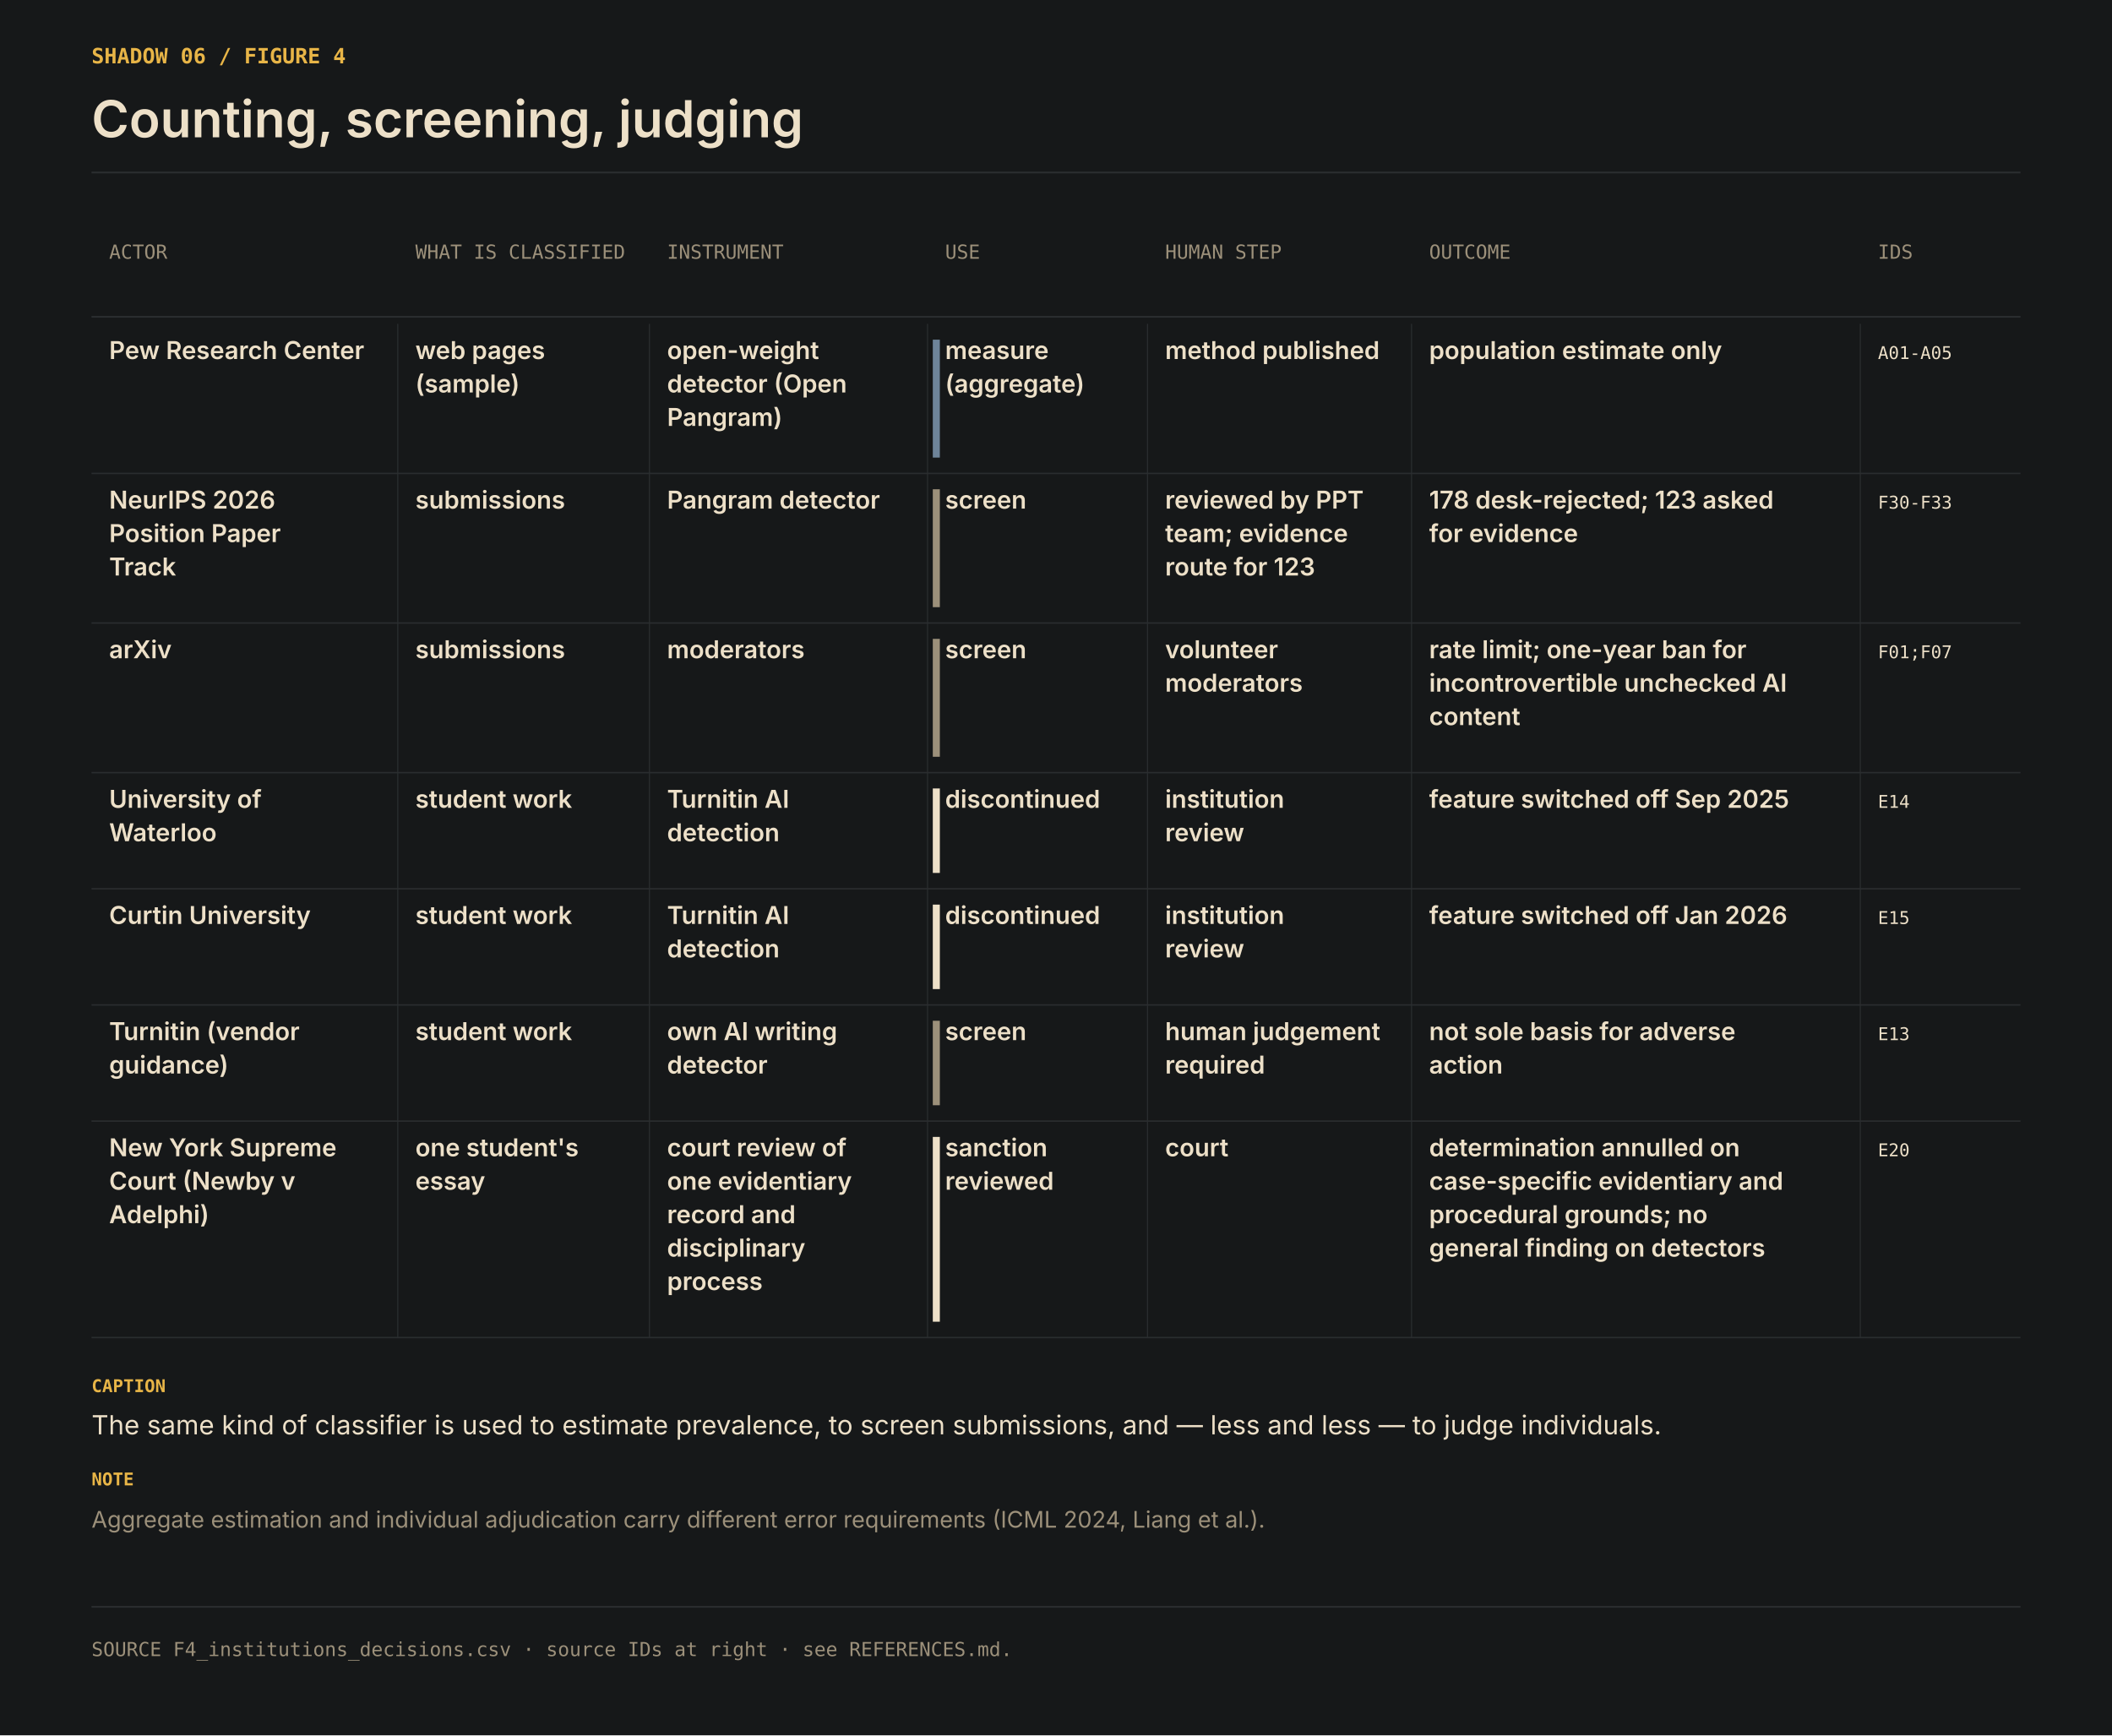
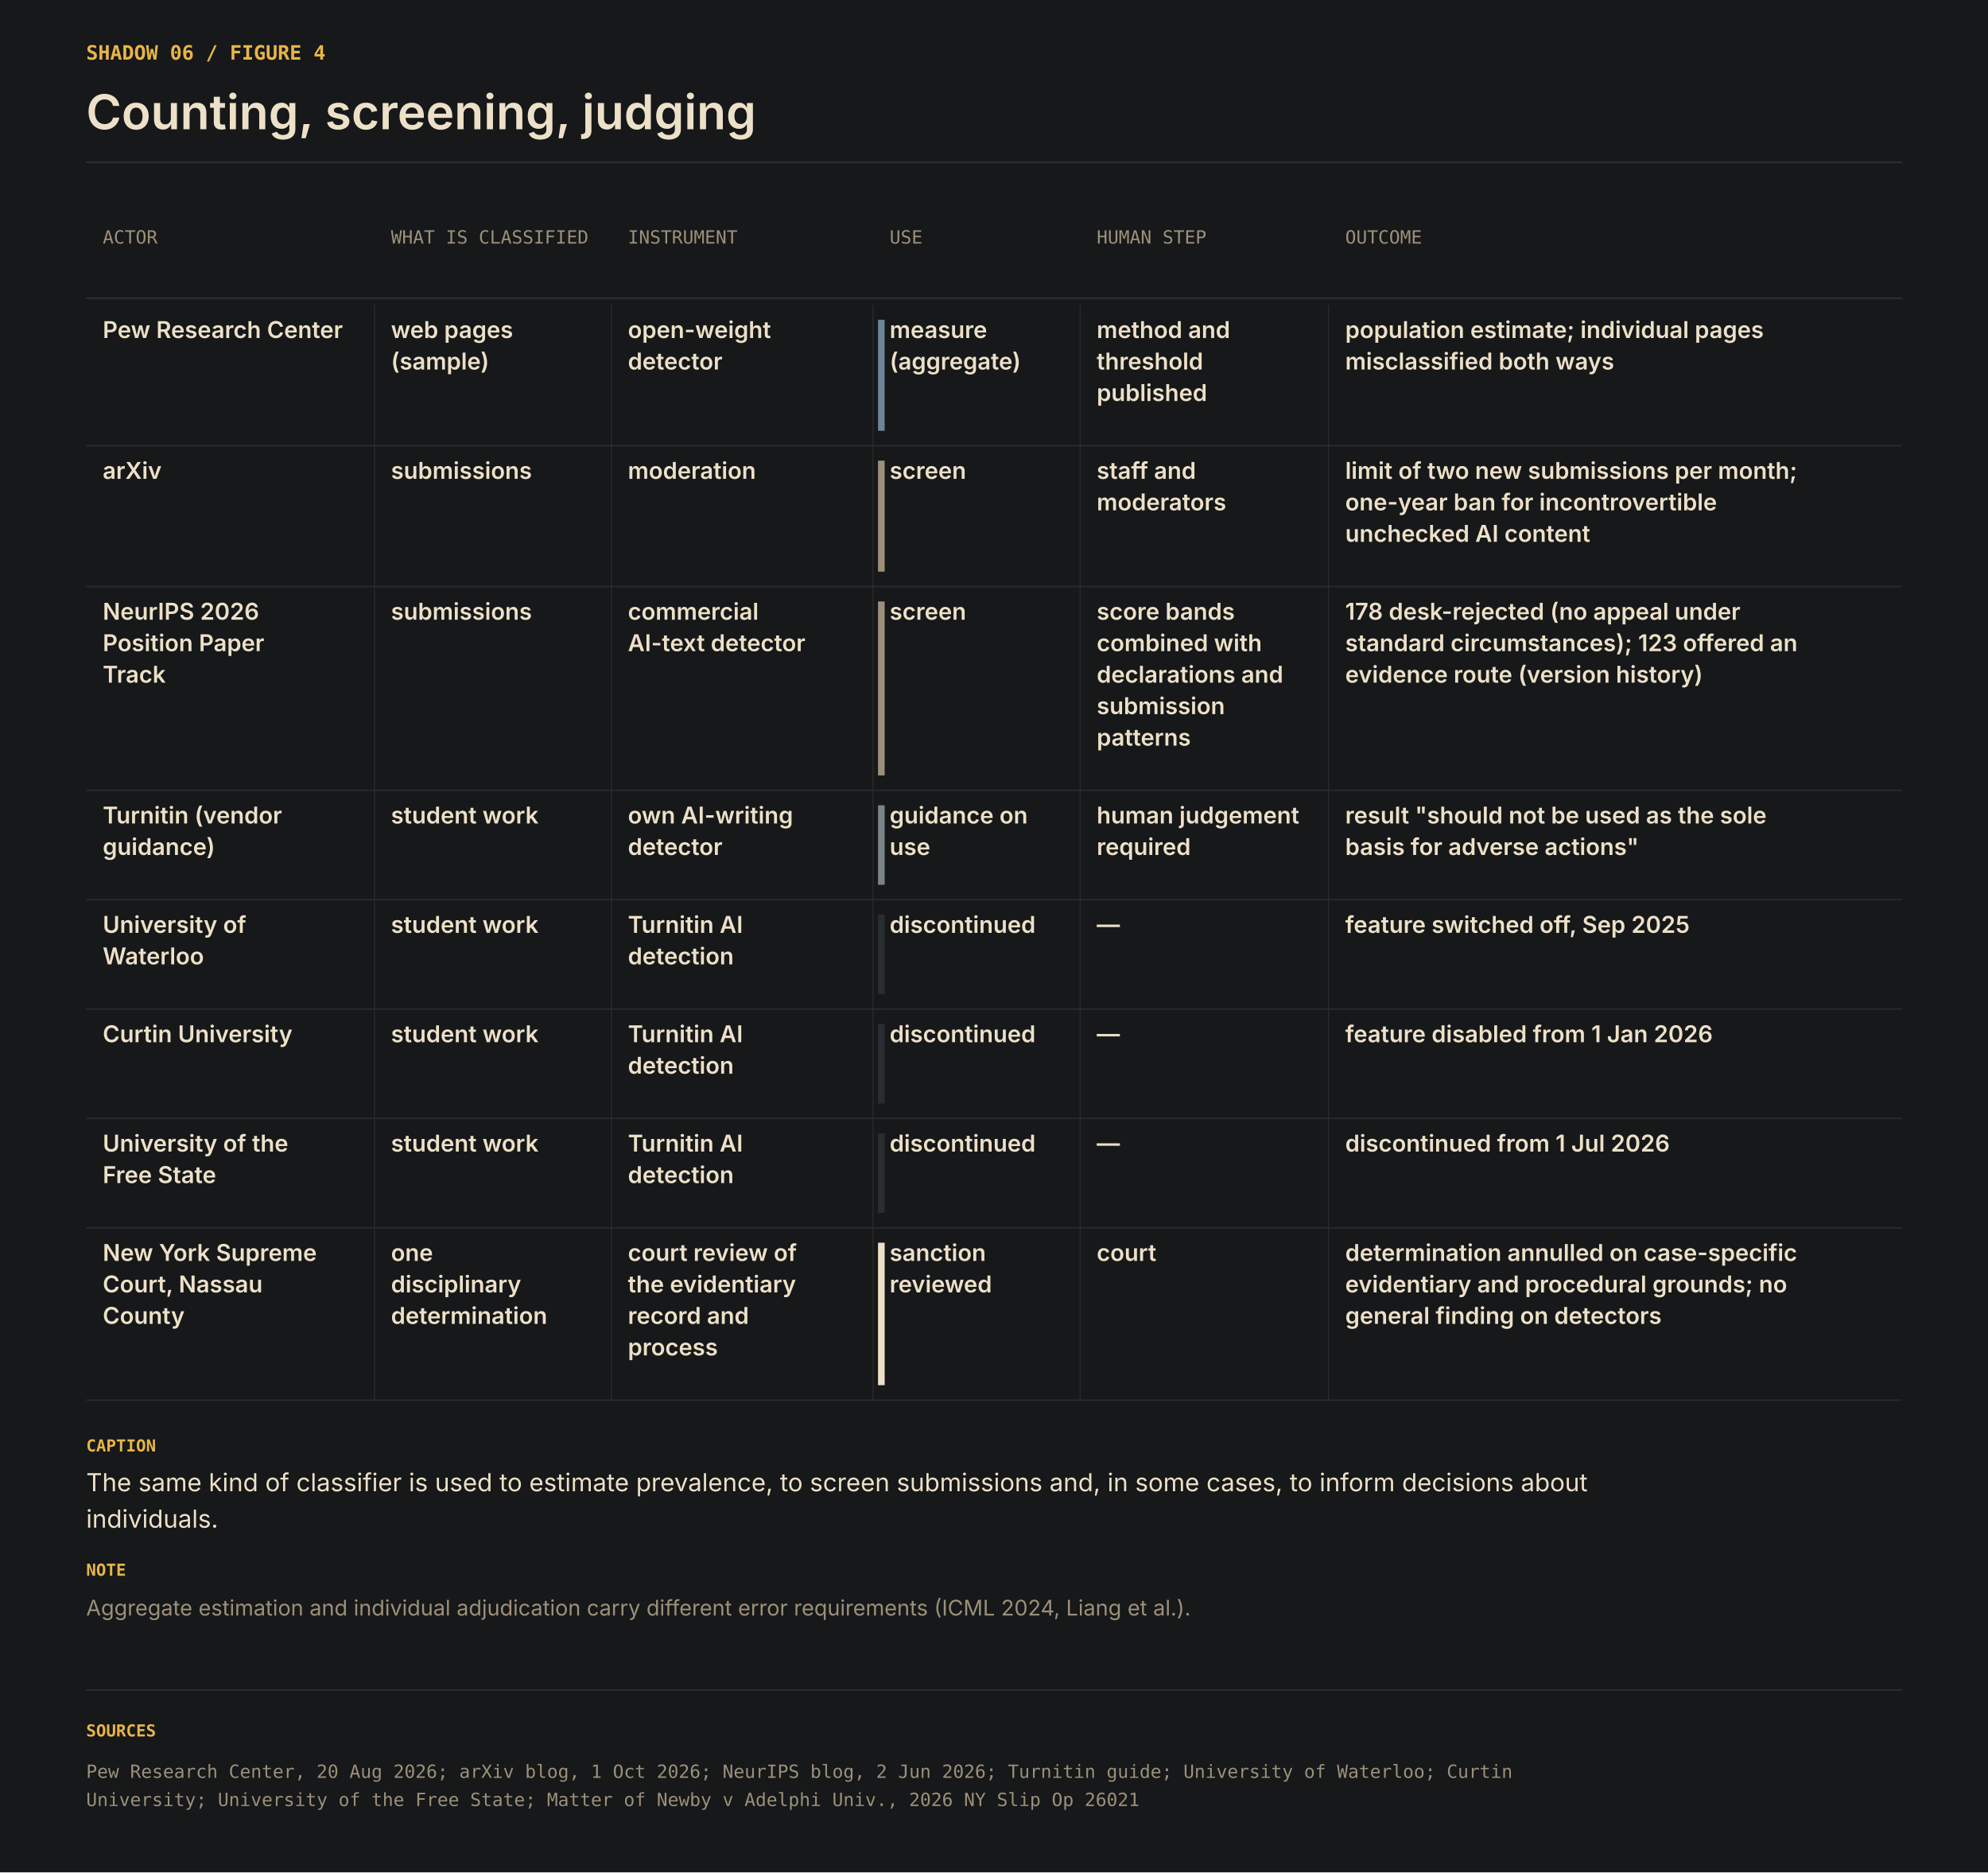
- <svg xmlns="http://www.w3.org/2000/svg" width="1200" height="986" viewBox="0 0 1200 986" role="img" aria-labelledby="title desc">
-   <rect width="1200" height="986" fill="#161819" />
+ <svg xmlns="http://www.w3.org/2000/svg" width="1200" height="1130" viewBox="0 0 1200 1130" role="img" aria-labelledby="title desc">
+   <rect width="1200" height="1130" fill="#161819" />
  <text x="52" y="36" fill="#E8B547" font-family="JetBrains Mono,monospace" font-size="12" font-weight="600" text-anchor="start">SHADOW 06  /  FIGURE 4</text>
  <text x="52" y="78" fill="#EDE0C8" font-family="Inter,Arial,sans-serif" font-size="29" font-weight="600" text-anchor="start">Counting, screening, judging</text>
  <line x1="52" y1="98" x2="1148" y2="98" stroke="#2A2D2F" stroke-width="1" />
  <text x="62" y="147" fill="#9C907A" font-family="JetBrains Mono,monospace" font-size="11" font-weight="400" text-anchor="start">ACTOR</text>
  <text x="236" y="147" fill="#9C907A" font-family="JetBrains Mono,monospace" font-size="11" font-weight="400" text-anchor="start">WHAT IS CLASSIFIED</text>
  <text x="379" y="147" fill="#9C907A" font-family="JetBrains Mono,monospace" font-size="11" font-weight="400" text-anchor="start">INSTRUMENT</text>
  <text x="537" y="147" fill="#9C907A" font-family="JetBrains Mono,monospace" font-size="11" font-weight="400" text-anchor="start">USE</text>
  <text x="662" y="147" fill="#9C907A" font-family="JetBrains Mono,monospace" font-size="11" font-weight="400" text-anchor="start">HUMAN STEP</text>
  <text x="812" y="147" fill="#9C907A" font-family="JetBrains Mono,monospace" font-size="11" font-weight="400" text-anchor="start">OUTCOME</text>
-   <text x="1067" y="147" fill="#9C907A" font-family="JetBrains Mono,monospace" font-size="11" font-weight="400" text-anchor="start">IDS</text>
  <line x1="52" y1="180" x2="1148" y2="180" stroke="#2A2D2F" stroke-width="1" />
  <rect x="530" y="193" width="4" height="67" fill="#6E8499" data-use-category="measure" data-use-row="0" />
  <g data-row="0" data-field="actor" data-value="Pew Research Center">
    <text x="62" y="204" fill="#EDE0C8" font-family="Inter,Arial,sans-serif" font-size="14" font-weight="600" text-anchor="start">Pew Research Center</text>
  </g>
  <line x1="226" y1="184" x2="226" y2="269" stroke="#2A2D2F" stroke-width="0.6" />
  <g data-row="0" data-field="what_is_classified" data-value="web pages (sample)">
    <text x="236" y="204" fill="#EDE0C8" font-family="Inter,Arial,sans-serif" font-size="14" font-weight="600" text-anchor="start">web pages</text>
    <text x="236" y="223" fill="#EDE0C8" font-family="Inter,Arial,sans-serif" font-size="14" font-weight="600" text-anchor="start">(sample)</text>
  </g>
  <line x1="369" y1="184" x2="369" y2="269" stroke="#2A2D2F" stroke-width="0.6" />
-   <g data-row="0" data-field="instrument" data-value="open-weight detector (Open Pangram)">
+   <g data-row="0" data-field="instrument" data-value="open-weight detector">
    <text x="379" y="204" fill="#EDE0C8" font-family="Inter,Arial,sans-serif" font-size="14" font-weight="600" text-anchor="start">open-weight</text>
-     <text x="379" y="223" fill="#EDE0C8" font-family="Inter,Arial,sans-serif" font-size="14" font-weight="600" text-anchor="start">detector (Open</text>
-     <text x="379" y="242" fill="#EDE0C8" font-family="Inter,Arial,sans-serif" font-size="14" font-weight="600" text-anchor="start">Pangram)</text>
+     <text x="379" y="223" fill="#EDE0C8" font-family="Inter,Arial,sans-serif" font-size="14" font-weight="600" text-anchor="start">detector</text>
  </g>
  <line x1="527" y1="184" x2="527" y2="269" stroke="#2A2D2F" stroke-width="0.6" />
  <g data-row="0" data-field="use" data-value="measure (aggregate)">
    <text x="537" y="204" fill="#EDE0C8" font-family="Inter,Arial,sans-serif" font-size="14" font-weight="600" text-anchor="start">measure</text>
    <text x="537" y="223" fill="#EDE0C8" font-family="Inter,Arial,sans-serif" font-size="14" font-weight="600" text-anchor="start">(aggregate)</text>
  </g>
  <line x1="652" y1="184" x2="652" y2="269" stroke="#2A2D2F" stroke-width="0.6" />
-   <g data-row="0" data-field="human_step" data-value="method published">
-     <text x="662" y="204" fill="#EDE0C8" font-family="Inter,Arial,sans-serif" font-size="14" font-weight="600" text-anchor="start">method published</text>
+   <g data-row="0" data-field="human_step" data-value="method and threshold published">
+     <text x="662" y="204" fill="#EDE0C8" font-family="Inter,Arial,sans-serif" font-size="14" font-weight="600" text-anchor="start">method and</text>
+     <text x="662" y="223" fill="#EDE0C8" font-family="Inter,Arial,sans-serif" font-size="14" font-weight="600" text-anchor="start">threshold</text>
+     <text x="662" y="242" fill="#EDE0C8" font-family="Inter,Arial,sans-serif" font-size="14" font-weight="600" text-anchor="start">published</text>
  </g>
  <line x1="802" y1="184" x2="802" y2="269" stroke="#2A2D2F" stroke-width="0.6" />
-   <g data-row="0" data-field="outcome" data-value="population estimate only">
-     <text x="812" y="204" fill="#EDE0C8" font-family="Inter,Arial,sans-serif" font-size="14" font-weight="600" text-anchor="start">population estimate only</text>
-   </g>
-   <line x1="1057" y1="184" x2="1057" y2="269" stroke="#2A2D2F" stroke-width="0.6" />
-   <g data-row="0" data-field="rows" data-value="A01-A05">
-     <text x="1067" y="204" fill="#EDE0C8" font-family="JetBrains Mono,monospace" font-size="10" font-weight="400" text-anchor="start">A01-A05</text>
+   <g data-row="0" data-field="outcome" data-value="population estimate; individual pages misclassified both ways">
+     <text x="812" y="204" fill="#EDE0C8" font-family="Inter,Arial,sans-serif" font-size="14" font-weight="600" text-anchor="start">population estimate; individual pages</text>
+     <text x="812" y="223" fill="#EDE0C8" font-family="Inter,Arial,sans-serif" font-size="14" font-weight="600" text-anchor="start">misclassified both ways</text>
  </g>
  <line x1="52" y1="269" x2="1148" y2="269" stroke="#2A2D2F" stroke-width="0.8" />
  <rect x="530" y="278" width="4" height="67" fill="#9C907A" data-use-category="screen" data-use-row="1" />
-   <g data-row="1" data-field="actor" data-value="NeurIPS 2026 Position Paper Track">
-     <text x="62" y="289" fill="#EDE0C8" font-family="Inter,Arial,sans-serif" font-size="14" font-weight="600" text-anchor="start">NeurIPS 2026</text>
-     <text x="62" y="308" fill="#EDE0C8" font-family="Inter,Arial,sans-serif" font-size="14" font-weight="600" text-anchor="start">Position Paper</text>
-     <text x="62" y="327" fill="#EDE0C8" font-family="Inter,Arial,sans-serif" font-size="14" font-weight="600" text-anchor="start">Track</text>
+   <g data-row="1" data-field="actor" data-value="arXiv">
+     <text x="62" y="289" fill="#EDE0C8" font-family="Inter,Arial,sans-serif" font-size="14" font-weight="600" text-anchor="start">arXiv</text>
  </g>
  <line x1="226" y1="269" x2="226" y2="354" stroke="#2A2D2F" stroke-width="0.6" />
  <g data-row="1" data-field="what_is_classified" data-value="submissions">
    <text x="236" y="289" fill="#EDE0C8" font-family="Inter,Arial,sans-serif" font-size="14" font-weight="600" text-anchor="start">submissions</text>
  </g>
  <line x1="369" y1="269" x2="369" y2="354" stroke="#2A2D2F" stroke-width="0.6" />
-   <g data-row="1" data-field="instrument" data-value="Pangram detector">
-     <text x="379" y="289" fill="#EDE0C8" font-family="Inter,Arial,sans-serif" font-size="14" font-weight="600" text-anchor="start">Pangram detector</text>
+   <g data-row="1" data-field="instrument" data-value="moderation">
+     <text x="379" y="289" fill="#EDE0C8" font-family="Inter,Arial,sans-serif" font-size="14" font-weight="600" text-anchor="start">moderation</text>
  </g>
  <line x1="527" y1="269" x2="527" y2="354" stroke="#2A2D2F" stroke-width="0.6" />
  <g data-row="1" data-field="use" data-value="screen">
    <text x="537" y="289" fill="#EDE0C8" font-family="Inter,Arial,sans-serif" font-size="14" font-weight="600" text-anchor="start">screen</text>
  </g>
  <line x1="652" y1="269" x2="652" y2="354" stroke="#2A2D2F" stroke-width="0.6" />
-   <g data-row="1" data-field="human_step" data-value="reviewed by PPT team; evidence route for 123">
-     <text x="662" y="289" fill="#EDE0C8" font-family="Inter,Arial,sans-serif" font-size="14" font-weight="600" text-anchor="start">reviewed by PPT</text>
-     <text x="662" y="308" fill="#EDE0C8" font-family="Inter,Arial,sans-serif" font-size="14" font-weight="600" text-anchor="start">team; evidence</text>
-     <text x="662" y="327" fill="#EDE0C8" font-family="Inter,Arial,sans-serif" font-size="14" font-weight="600" text-anchor="start">route for 123</text>
+   <g data-row="1" data-field="human_step" data-value="staff and moderators">
+     <text x="662" y="289" fill="#EDE0C8" font-family="Inter,Arial,sans-serif" font-size="14" font-weight="600" text-anchor="start">staff and</text>
+     <text x="662" y="308" fill="#EDE0C8" font-family="Inter,Arial,sans-serif" font-size="14" font-weight="600" text-anchor="start">moderators</text>
  </g>
  <line x1="802" y1="269" x2="802" y2="354" stroke="#2A2D2F" stroke-width="0.6" />
-   <g data-row="1" data-field="outcome" data-value="178 desk-rejected; 123 asked for evidence">
-     <text x="812" y="289" fill="#EDE0C8" font-family="Inter,Arial,sans-serif" font-size="14" font-weight="600" text-anchor="start">178 desk-rejected; 123 asked</text>
-     <text x="812" y="308" fill="#EDE0C8" font-family="Inter,Arial,sans-serif" font-size="14" font-weight="600" text-anchor="start">for evidence</text>
-   </g>
-   <line x1="1057" y1="269" x2="1057" y2="354" stroke="#2A2D2F" stroke-width="0.6" />
-   <g data-row="1" data-field="rows" data-value="F30-F33">
-     <text x="1067" y="289" fill="#EDE0C8" font-family="JetBrains Mono,monospace" font-size="10" font-weight="400" text-anchor="start">F30-F33</text>
+   <g data-row="1" data-field="outcome" data-value="limit of two new submissions per month; one-year ban for incontrovertible unchecked AI content">
+     <text x="812" y="289" fill="#EDE0C8" font-family="Inter,Arial,sans-serif" font-size="14" font-weight="600" text-anchor="start">limit of two new submissions per month;</text>
+     <text x="812" y="308" fill="#EDE0C8" font-family="Inter,Arial,sans-serif" font-size="14" font-weight="600" text-anchor="start">one-year ban for incontrovertible</text>
+     <text x="812" y="327" fill="#EDE0C8" font-family="Inter,Arial,sans-serif" font-size="14" font-weight="600" text-anchor="start">unchecked AI content</text>
  </g>
  <line x1="52" y1="354" x2="1148" y2="354" stroke="#2A2D2F" stroke-width="0.8" />
-   <rect x="530" y="363" width="4" height="67" fill="#9C907A" data-use-category="screen" data-use-row="2" />
-   <g data-row="2" data-field="actor" data-value="arXiv">
-     <text x="62" y="374" fill="#EDE0C8" font-family="Inter,Arial,sans-serif" font-size="14" font-weight="600" text-anchor="start">arXiv</text>
-   </g>
-   <line x1="226" y1="354" x2="226" y2="439" stroke="#2A2D2F" stroke-width="0.6" />
+   <rect x="530" y="363" width="4" height="105" fill="#9C907A" data-use-category="screen" data-use-row="2" />
+   <g data-row="2" data-field="actor" data-value="NeurIPS 2026 Position Paper Track">
+     <text x="62" y="374" fill="#EDE0C8" font-family="Inter,Arial,sans-serif" font-size="14" font-weight="600" text-anchor="start">NeurIPS 2026</text>
+     <text x="62" y="393" fill="#EDE0C8" font-family="Inter,Arial,sans-serif" font-size="14" font-weight="600" text-anchor="start">Position Paper</text>
+     <text x="62" y="412" fill="#EDE0C8" font-family="Inter,Arial,sans-serif" font-size="14" font-weight="600" text-anchor="start">Track</text>
+   </g>
+   <line x1="226" y1="354" x2="226" y2="477" stroke="#2A2D2F" stroke-width="0.6" />
  <g data-row="2" data-field="what_is_classified" data-value="submissions">
    <text x="236" y="374" fill="#EDE0C8" font-family="Inter,Arial,sans-serif" font-size="14" font-weight="600" text-anchor="start">submissions</text>
  </g>
-   <line x1="369" y1="354" x2="369" y2="439" stroke="#2A2D2F" stroke-width="0.6" />
-   <g data-row="2" data-field="instrument" data-value="moderators">
-     <text x="379" y="374" fill="#EDE0C8" font-family="Inter,Arial,sans-serif" font-size="14" font-weight="600" text-anchor="start">moderators</text>
-   </g>
-   <line x1="527" y1="354" x2="527" y2="439" stroke="#2A2D2F" stroke-width="0.6" />
+   <line x1="369" y1="354" x2="369" y2="477" stroke="#2A2D2F" stroke-width="0.6" />
+   <g data-row="2" data-field="instrument" data-value="commercial AI-text detector">
+     <text x="379" y="374" fill="#EDE0C8" font-family="Inter,Arial,sans-serif" font-size="14" font-weight="600" text-anchor="start">commercial</text>
+     <text x="379" y="393" fill="#EDE0C8" font-family="Inter,Arial,sans-serif" font-size="14" font-weight="600" text-anchor="start">AI-text detector</text>
+   </g>
+   <line x1="527" y1="354" x2="527" y2="477" stroke="#2A2D2F" stroke-width="0.6" />
  <g data-row="2" data-field="use" data-value="screen">
    <text x="537" y="374" fill="#EDE0C8" font-family="Inter,Arial,sans-serif" font-size="14" font-weight="600" text-anchor="start">screen</text>
  </g>
-   <line x1="652" y1="354" x2="652" y2="439" stroke="#2A2D2F" stroke-width="0.6" />
-   <g data-row="2" data-field="human_step" data-value="volunteer moderators">
-     <text x="662" y="374" fill="#EDE0C8" font-family="Inter,Arial,sans-serif" font-size="14" font-weight="600" text-anchor="start">volunteer</text>
-     <text x="662" y="393" fill="#EDE0C8" font-family="Inter,Arial,sans-serif" font-size="14" font-weight="600" text-anchor="start">moderators</text>
-   </g>
-   <line x1="802" y1="354" x2="802" y2="439" stroke="#2A2D2F" stroke-width="0.6" />
-   <g data-row="2" data-field="outcome" data-value="rate limit; one-year ban for incontrovertible unchecked AI content">
-     <text x="812" y="374" fill="#EDE0C8" font-family="Inter,Arial,sans-serif" font-size="14" font-weight="600" text-anchor="start">rate limit; one-year ban for</text>
-     <text x="812" y="393" fill="#EDE0C8" font-family="Inter,Arial,sans-serif" font-size="14" font-weight="600" text-anchor="start">incontrovertible unchecked AI</text>
-     <text x="812" y="412" fill="#EDE0C8" font-family="Inter,Arial,sans-serif" font-size="14" font-weight="600" text-anchor="start">content</text>
-   </g>
-   <line x1="1057" y1="354" x2="1057" y2="439" stroke="#2A2D2F" stroke-width="0.6" />
-   <g data-row="2" data-field="rows" data-value="F01;F07">
-     <text x="1067" y="374" fill="#EDE0C8" font-family="JetBrains Mono,monospace" font-size="10" font-weight="400" text-anchor="start">F01;F07</text>
-   </g>
-   <line x1="52" y1="439" x2="1148" y2="439" stroke="#2A2D2F" stroke-width="0.8" />
-   <rect x="530" y="448" width="4" height="48" fill="#EDE0C8" data-use-category="sanction" data-use-row="3" />
-   <g data-row="3" data-field="actor" data-value="University of Waterloo">
-     <text x="62" y="459" fill="#EDE0C8" font-family="Inter,Arial,sans-serif" font-size="14" font-weight="600" text-anchor="start">University of</text>
-     <text x="62" y="478" fill="#EDE0C8" font-family="Inter,Arial,sans-serif" font-size="14" font-weight="600" text-anchor="start">Waterloo</text>
-   </g>
-   <line x1="226" y1="439" x2="226" y2="505" stroke="#2A2D2F" stroke-width="0.6" />
+   <line x1="652" y1="354" x2="652" y2="477" stroke="#2A2D2F" stroke-width="0.6" />
+   <g data-row="2" data-field="human_step" data-value="score bands combined with declarations and submission patterns">
+     <text x="662" y="374" fill="#EDE0C8" font-family="Inter,Arial,sans-serif" font-size="14" font-weight="600" text-anchor="start">score bands</text>
+     <text x="662" y="393" fill="#EDE0C8" font-family="Inter,Arial,sans-serif" font-size="14" font-weight="600" text-anchor="start">combined with</text>
+     <text x="662" y="412" fill="#EDE0C8" font-family="Inter,Arial,sans-serif" font-size="14" font-weight="600" text-anchor="start">declarations and</text>
+     <text x="662" y="431" fill="#EDE0C8" font-family="Inter,Arial,sans-serif" font-size="14" font-weight="600" text-anchor="start">submission</text>
+     <text x="662" y="450" fill="#EDE0C8" font-family="Inter,Arial,sans-serif" font-size="14" font-weight="600" text-anchor="start">patterns</text>
+   </g>
+   <line x1="802" y1="354" x2="802" y2="477" stroke="#2A2D2F" stroke-width="0.6" />
+   <g data-row="2" data-field="outcome" data-value="178 desk-rejected (no appeal under standard circumstances); 123 offered an evidence route (version history)">
+     <text x="812" y="374" fill="#EDE0C8" font-family="Inter,Arial,sans-serif" font-size="14" font-weight="600" text-anchor="start">178 desk-rejected (no appeal under</text>
+     <text x="812" y="393" fill="#EDE0C8" font-family="Inter,Arial,sans-serif" font-size="14" font-weight="600" text-anchor="start">standard circumstances); 123 offered an</text>
+     <text x="812" y="412" fill="#EDE0C8" font-family="Inter,Arial,sans-serif" font-size="14" font-weight="600" text-anchor="start">evidence route (version history)</text>
+   </g>
+   <line x1="52" y1="477" x2="1148" y2="477" stroke="#2A2D2F" stroke-width="0.8" />
+   <rect x="530" y="486" width="4" height="48" fill="#7B8588" data-use-category="guidance" data-use-row="3" />
+   <g data-row="3" data-field="actor" data-value="Turnitin (vendor guidance)">
+     <text x="62" y="497" fill="#EDE0C8" font-family="Inter,Arial,sans-serif" font-size="14" font-weight="600" text-anchor="start">Turnitin (vendor</text>
+     <text x="62" y="516" fill="#EDE0C8" font-family="Inter,Arial,sans-serif" font-size="14" font-weight="600" text-anchor="start">guidance)</text>
+   </g>
+   <line x1="226" y1="477" x2="226" y2="543" stroke="#2A2D2F" stroke-width="0.6" />
  <g data-row="3" data-field="what_is_classified" data-value="student work">
-     <text x="236" y="459" fill="#EDE0C8" font-family="Inter,Arial,sans-serif" font-size="14" font-weight="600" text-anchor="start">student work</text>
-   </g>
-   <line x1="369" y1="439" x2="369" y2="505" stroke="#2A2D2F" stroke-width="0.6" />
-   <g data-row="3" data-field="instrument" data-value="Turnitin AI detection">
-     <text x="379" y="459" fill="#EDE0C8" font-family="Inter,Arial,sans-serif" font-size="14" font-weight="600" text-anchor="start">Turnitin AI</text>
-     <text x="379" y="478" fill="#EDE0C8" font-family="Inter,Arial,sans-serif" font-size="14" font-weight="600" text-anchor="start">detection</text>
-   </g>
-   <line x1="527" y1="439" x2="527" y2="505" stroke="#2A2D2F" stroke-width="0.6" />
-   <g data-row="3" data-field="use" data-value="discontinued">
-     <text x="537" y="459" fill="#EDE0C8" font-family="Inter,Arial,sans-serif" font-size="14" font-weight="600" text-anchor="start">discontinued</text>
-   </g>
-   <line x1="652" y1="439" x2="652" y2="505" stroke="#2A2D2F" stroke-width="0.6" />
-   <g data-row="3" data-field="human_step" data-value="institution review">
-     <text x="662" y="459" fill="#EDE0C8" font-family="Inter,Arial,sans-serif" font-size="14" font-weight="600" text-anchor="start">institution</text>
-     <text x="662" y="478" fill="#EDE0C8" font-family="Inter,Arial,sans-serif" font-size="14" font-weight="600" text-anchor="start">review</text>
-   </g>
-   <line x1="802" y1="439" x2="802" y2="505" stroke="#2A2D2F" stroke-width="0.6" />
-   <g data-row="3" data-field="outcome" data-value="feature switched off Sep 2025">
-     <text x="812" y="459" fill="#EDE0C8" font-family="Inter,Arial,sans-serif" font-size="14" font-weight="600" text-anchor="start">feature switched off Sep 2025</text>
-   </g>
-   <line x1="1057" y1="439" x2="1057" y2="505" stroke="#2A2D2F" stroke-width="0.6" />
-   <g data-row="3" data-field="rows" data-value="E14">
-     <text x="1067" y="459" fill="#EDE0C8" font-family="JetBrains Mono,monospace" font-size="10" font-weight="400" text-anchor="start">E14</text>
-   </g>
-   <line x1="52" y1="505" x2="1148" y2="505" stroke="#2A2D2F" stroke-width="0.8" />
-   <rect x="530" y="514" width="4" height="48" fill="#EDE0C8" data-use-category="sanction" data-use-row="4" />
-   <g data-row="4" data-field="actor" data-value="Curtin University">
-     <text x="62" y="525" fill="#EDE0C8" font-family="Inter,Arial,sans-serif" font-size="14" font-weight="600" text-anchor="start">Curtin University</text>
-   </g>
-   <line x1="226" y1="505" x2="226" y2="571" stroke="#2A2D2F" stroke-width="0.6" />
+     <text x="236" y="497" fill="#EDE0C8" font-family="Inter,Arial,sans-serif" font-size="14" font-weight="600" text-anchor="start">student work</text>
+   </g>
+   <line x1="369" y1="477" x2="369" y2="543" stroke="#2A2D2F" stroke-width="0.6" />
+   <g data-row="3" data-field="instrument" data-value="own AI-writing detector">
+     <text x="379" y="497" fill="#EDE0C8" font-family="Inter,Arial,sans-serif" font-size="14" font-weight="600" text-anchor="start">own AI-writing</text>
+     <text x="379" y="516" fill="#EDE0C8" font-family="Inter,Arial,sans-serif" font-size="14" font-weight="600" text-anchor="start">detector</text>
+   </g>
+   <line x1="527" y1="477" x2="527" y2="543" stroke="#2A2D2F" stroke-width="0.6" />
+   <g data-row="3" data-field="use" data-value="guidance on use">
+     <text x="537" y="497" fill="#EDE0C8" font-family="Inter,Arial,sans-serif" font-size="14" font-weight="600" text-anchor="start">guidance on</text>
+     <text x="537" y="516" fill="#EDE0C8" font-family="Inter,Arial,sans-serif" font-size="14" font-weight="600" text-anchor="start">use</text>
+   </g>
+   <line x1="652" y1="477" x2="652" y2="543" stroke="#2A2D2F" stroke-width="0.6" />
+   <g data-row="3" data-field="human_step" data-value="human judgement required">
+     <text x="662" y="497" fill="#EDE0C8" font-family="Inter,Arial,sans-serif" font-size="14" font-weight="600" text-anchor="start">human judgement</text>
+     <text x="662" y="516" fill="#EDE0C8" font-family="Inter,Arial,sans-serif" font-size="14" font-weight="600" text-anchor="start">required</text>
+   </g>
+   <line x1="802" y1="477" x2="802" y2="543" stroke="#2A2D2F" stroke-width="0.6" />
+   <g data-row="3" data-field="outcome" data-value="result &quot;should not be used as the sole basis for adverse actions&quot;">
+     <text x="812" y="497" fill="#EDE0C8" font-family="Inter,Arial,sans-serif" font-size="14" font-weight="600" text-anchor="start">result "should not be used as the sole</text>
+     <text x="812" y="516" fill="#EDE0C8" font-family="Inter,Arial,sans-serif" font-size="14" font-weight="600" text-anchor="start">basis for adverse actions"</text>
+   </g>
+   <line x1="52" y1="543" x2="1148" y2="543" stroke="#2A2D2F" stroke-width="0.8" />
+   <rect x="530" y="552" width="4" height="48" fill="#2A2D2F" data-use-category="discontinued" data-use-row="4" />
+   <g data-row="4" data-field="actor" data-value="University of Waterloo">
+     <text x="62" y="563" fill="#EDE0C8" font-family="Inter,Arial,sans-serif" font-size="14" font-weight="600" text-anchor="start">University of</text>
+     <text x="62" y="582" fill="#EDE0C8" font-family="Inter,Arial,sans-serif" font-size="14" font-weight="600" text-anchor="start">Waterloo</text>
+   </g>
+   <line x1="226" y1="543" x2="226" y2="609" stroke="#2A2D2F" stroke-width="0.6" />
  <g data-row="4" data-field="what_is_classified" data-value="student work">
-     <text x="236" y="525" fill="#EDE0C8" font-family="Inter,Arial,sans-serif" font-size="14" font-weight="600" text-anchor="start">student work</text>
-   </g>
-   <line x1="369" y1="505" x2="369" y2="571" stroke="#2A2D2F" stroke-width="0.6" />
+     <text x="236" y="563" fill="#EDE0C8" font-family="Inter,Arial,sans-serif" font-size="14" font-weight="600" text-anchor="start">student work</text>
+   </g>
+   <line x1="369" y1="543" x2="369" y2="609" stroke="#2A2D2F" stroke-width="0.6" />
  <g data-row="4" data-field="instrument" data-value="Turnitin AI detection">
-     <text x="379" y="525" fill="#EDE0C8" font-family="Inter,Arial,sans-serif" font-size="14" font-weight="600" text-anchor="start">Turnitin AI</text>
-     <text x="379" y="544" fill="#EDE0C8" font-family="Inter,Arial,sans-serif" font-size="14" font-weight="600" text-anchor="start">detection</text>
-   </g>
-   <line x1="527" y1="505" x2="527" y2="571" stroke="#2A2D2F" stroke-width="0.6" />
+     <text x="379" y="563" fill="#EDE0C8" font-family="Inter,Arial,sans-serif" font-size="14" font-weight="600" text-anchor="start">Turnitin AI</text>
+     <text x="379" y="582" fill="#EDE0C8" font-family="Inter,Arial,sans-serif" font-size="14" font-weight="600" text-anchor="start">detection</text>
+   </g>
+   <line x1="527" y1="543" x2="527" y2="609" stroke="#2A2D2F" stroke-width="0.6" />
  <g data-row="4" data-field="use" data-value="discontinued">
-     <text x="537" y="525" fill="#EDE0C8" font-family="Inter,Arial,sans-serif" font-size="14" font-weight="600" text-anchor="start">discontinued</text>
-   </g>
-   <line x1="652" y1="505" x2="652" y2="571" stroke="#2A2D2F" stroke-width="0.6" />
-   <g data-row="4" data-field="human_step" data-value="institution review">
-     <text x="662" y="525" fill="#EDE0C8" font-family="Inter,Arial,sans-serif" font-size="14" font-weight="600" text-anchor="start">institution</text>
-     <text x="662" y="544" fill="#EDE0C8" font-family="Inter,Arial,sans-serif" font-size="14" font-weight="600" text-anchor="start">review</text>
-   </g>
-   <line x1="802" y1="505" x2="802" y2="571" stroke="#2A2D2F" stroke-width="0.6" />
-   <g data-row="4" data-field="outcome" data-value="feature switched off Jan 2026">
-     <text x="812" y="525" fill="#EDE0C8" font-family="Inter,Arial,sans-serif" font-size="14" font-weight="600" text-anchor="start">feature switched off Jan 2026</text>
-   </g>
-   <line x1="1057" y1="505" x2="1057" y2="571" stroke="#2A2D2F" stroke-width="0.6" />
-   <g data-row="4" data-field="rows" data-value="E15">
-     <text x="1067" y="525" fill="#EDE0C8" font-family="JetBrains Mono,monospace" font-size="10" font-weight="400" text-anchor="start">E15</text>
-   </g>
-   <line x1="52" y1="571" x2="1148" y2="571" stroke="#2A2D2F" stroke-width="0.8" />
-   <rect x="530" y="580" width="4" height="48" fill="#9C907A" data-use-category="screen" data-use-row="5" />
-   <g data-row="5" data-field="actor" data-value="Turnitin (vendor guidance)">
-     <text x="62" y="591" fill="#EDE0C8" font-family="Inter,Arial,sans-serif" font-size="14" font-weight="600" text-anchor="start">Turnitin (vendor</text>
-     <text x="62" y="610" fill="#EDE0C8" font-family="Inter,Arial,sans-serif" font-size="14" font-weight="600" text-anchor="start">guidance)</text>
-   </g>
-   <line x1="226" y1="571" x2="226" y2="637" stroke="#2A2D2F" stroke-width="0.6" />
+     <text x="537" y="563" fill="#EDE0C8" font-family="Inter,Arial,sans-serif" font-size="14" font-weight="600" text-anchor="start">discontinued</text>
+   </g>
+   <line x1="652" y1="543" x2="652" y2="609" stroke="#2A2D2F" stroke-width="0.6" />
+   <g data-row="4" data-field="human_step" data-value="—">
+     <text x="662" y="563" fill="#EDE0C8" font-family="Inter,Arial,sans-serif" font-size="14" font-weight="600" text-anchor="start">—</text>
+   </g>
+   <line x1="802" y1="543" x2="802" y2="609" stroke="#2A2D2F" stroke-width="0.6" />
+   <g data-row="4" data-field="outcome" data-value="feature switched off, Sep 2025">
+     <text x="812" y="563" fill="#EDE0C8" font-family="Inter,Arial,sans-serif" font-size="14" font-weight="600" text-anchor="start">feature switched off, Sep 2025</text>
+   </g>
+   <line x1="52" y1="609" x2="1148" y2="609" stroke="#2A2D2F" stroke-width="0.8" />
+   <rect x="530" y="618" width="4" height="48" fill="#2A2D2F" data-use-category="discontinued" data-use-row="5" />
+   <g data-row="5" data-field="actor" data-value="Curtin University">
+     <text x="62" y="629" fill="#EDE0C8" font-family="Inter,Arial,sans-serif" font-size="14" font-weight="600" text-anchor="start">Curtin University</text>
+   </g>
+   <line x1="226" y1="609" x2="226" y2="675" stroke="#2A2D2F" stroke-width="0.6" />
  <g data-row="5" data-field="what_is_classified" data-value="student work">
-     <text x="236" y="591" fill="#EDE0C8" font-family="Inter,Arial,sans-serif" font-size="14" font-weight="600" text-anchor="start">student work</text>
-   </g>
-   <line x1="369" y1="571" x2="369" y2="637" stroke="#2A2D2F" stroke-width="0.6" />
-   <g data-row="5" data-field="instrument" data-value="own AI writing detector">
-     <text x="379" y="591" fill="#EDE0C8" font-family="Inter,Arial,sans-serif" font-size="14" font-weight="600" text-anchor="start">own AI writing</text>
-     <text x="379" y="610" fill="#EDE0C8" font-family="Inter,Arial,sans-serif" font-size="14" font-weight="600" text-anchor="start">detector</text>
-   </g>
-   <line x1="527" y1="571" x2="527" y2="637" stroke="#2A2D2F" stroke-width="0.6" />
-   <g data-row="5" data-field="use" data-value="screen">
-     <text x="537" y="591" fill="#EDE0C8" font-family="Inter,Arial,sans-serif" font-size="14" font-weight="600" text-anchor="start">screen</text>
-   </g>
-   <line x1="652" y1="571" x2="652" y2="637" stroke="#2A2D2F" stroke-width="0.6" />
-   <g data-row="5" data-field="human_step" data-value="human judgement required">
-     <text x="662" y="591" fill="#EDE0C8" font-family="Inter,Arial,sans-serif" font-size="14" font-weight="600" text-anchor="start">human judgement</text>
-     <text x="662" y="610" fill="#EDE0C8" font-family="Inter,Arial,sans-serif" font-size="14" font-weight="600" text-anchor="start">required</text>
-   </g>
-   <line x1="802" y1="571" x2="802" y2="637" stroke="#2A2D2F" stroke-width="0.6" />
-   <g data-row="5" data-field="outcome" data-value="not sole basis for adverse action">
-     <text x="812" y="591" fill="#EDE0C8" font-family="Inter,Arial,sans-serif" font-size="14" font-weight="600" text-anchor="start">not sole basis for adverse</text>
-     <text x="812" y="610" fill="#EDE0C8" font-family="Inter,Arial,sans-serif" font-size="14" font-weight="600" text-anchor="start">action</text>
-   </g>
-   <line x1="1057" y1="571" x2="1057" y2="637" stroke="#2A2D2F" stroke-width="0.6" />
-   <g data-row="5" data-field="rows" data-value="E13">
-     <text x="1067" y="591" fill="#EDE0C8" font-family="JetBrains Mono,monospace" font-size="10" font-weight="400" text-anchor="start">E13</text>
-   </g>
-   <line x1="52" y1="637" x2="1148" y2="637" stroke="#2A2D2F" stroke-width="0.8" />
-   <rect x="530" y="646" width="4" height="105" fill="#EDE0C8" data-use-category="sanction" data-use-row="6" />
-   <g data-row="6" data-field="actor" data-value="New York Supreme Court (Newby v Adelphi)">
-     <text x="62" y="657" fill="#EDE0C8" font-family="Inter,Arial,sans-serif" font-size="14" font-weight="600" text-anchor="start">New York Supreme</text>
-     <text x="62" y="676" fill="#EDE0C8" font-family="Inter,Arial,sans-serif" font-size="14" font-weight="600" text-anchor="start">Court (Newby v</text>
-     <text x="62" y="695" fill="#EDE0C8" font-family="Inter,Arial,sans-serif" font-size="14" font-weight="600" text-anchor="start">Adelphi)</text>
-   </g>
-   <line x1="226" y1="637" x2="226" y2="760" stroke="#2A2D2F" stroke-width="0.6" />
-   <g data-row="6" data-field="what_is_classified" data-value="one student's essay">
-     <text x="236" y="657" fill="#EDE0C8" font-family="Inter,Arial,sans-serif" font-size="14" font-weight="600" text-anchor="start">one student's</text>
-     <text x="236" y="676" fill="#EDE0C8" font-family="Inter,Arial,sans-serif" font-size="14" font-weight="600" text-anchor="start">essay</text>
-   </g>
-   <line x1="369" y1="637" x2="369" y2="760" stroke="#2A2D2F" stroke-width="0.6" />
-   <g data-row="6" data-field="instrument" data-value="court review of one evidentiary record and disciplinary process">
-     <text x="379" y="657" fill="#EDE0C8" font-family="Inter,Arial,sans-serif" font-size="14" font-weight="600" text-anchor="start">court review of</text>
-     <text x="379" y="676" fill="#EDE0C8" font-family="Inter,Arial,sans-serif" font-size="14" font-weight="600" text-anchor="start">one evidentiary</text>
-     <text x="379" y="695" fill="#EDE0C8" font-family="Inter,Arial,sans-serif" font-size="14" font-weight="600" text-anchor="start">record and</text>
-     <text x="379" y="714" fill="#EDE0C8" font-family="Inter,Arial,sans-serif" font-size="14" font-weight="600" text-anchor="start">disciplinary</text>
-     <text x="379" y="733" fill="#EDE0C8" font-family="Inter,Arial,sans-serif" font-size="14" font-weight="600" text-anchor="start">process</text>
-   </g>
-   <line x1="527" y1="637" x2="527" y2="760" stroke="#2A2D2F" stroke-width="0.6" />
-   <g data-row="6" data-field="use" data-value="sanction reviewed">
-     <text x="537" y="657" fill="#EDE0C8" font-family="Inter,Arial,sans-serif" font-size="14" font-weight="600" text-anchor="start">sanction</text>
-     <text x="537" y="676" fill="#EDE0C8" font-family="Inter,Arial,sans-serif" font-size="14" font-weight="600" text-anchor="start">reviewed</text>
-   </g>
-   <line x1="652" y1="637" x2="652" y2="760" stroke="#2A2D2F" stroke-width="0.6" />
-   <g data-row="6" data-field="human_step" data-value="court">
-     <text x="662" y="657" fill="#EDE0C8" font-family="Inter,Arial,sans-serif" font-size="14" font-weight="600" text-anchor="start">court</text>
-   </g>
-   <line x1="802" y1="637" x2="802" y2="760" stroke="#2A2D2F" stroke-width="0.6" />
-   <g data-row="6" data-field="outcome" data-value="determination annulled on case-specific evidentiary and procedural grounds; no general finding on detectors">
-     <text x="812" y="657" fill="#EDE0C8" font-family="Inter,Arial,sans-serif" font-size="14" font-weight="600" text-anchor="start">determination annulled on</text>
-     <text x="812" y="676" fill="#EDE0C8" font-family="Inter,Arial,sans-serif" font-size="14" font-weight="600" text-anchor="start">case-specific evidentiary and</text>
-     <text x="812" y="695" fill="#EDE0C8" font-family="Inter,Arial,sans-serif" font-size="14" font-weight="600" text-anchor="start">procedural grounds; no</text>
-     <text x="812" y="714" fill="#EDE0C8" font-family="Inter,Arial,sans-serif" font-size="14" font-weight="600" text-anchor="start">general finding on detectors</text>
-   </g>
-   <line x1="1057" y1="637" x2="1057" y2="760" stroke="#2A2D2F" stroke-width="0.6" />
-   <g data-row="6" data-field="rows" data-value="E20">
-     <text x="1067" y="657" fill="#EDE0C8" font-family="JetBrains Mono,monospace" font-size="10" font-weight="400" text-anchor="start">E20</text>
-   </g>
-   <line x1="52" y1="760" x2="1148" y2="760" stroke="#2A2D2F" stroke-width="0.8" />
-   <text x="52" y="791" fill="#E8B547" font-family="JetBrains Mono,monospace" font-size="10" font-weight="600" text-anchor="start">CAPTION</text>
-   <text x="52" y="815" fill="#EDE0C8" font-family="Inter,Arial,sans-serif" font-size="15" font-weight="400" text-anchor="start">The same kind of classifier is used to estimate prevalence, to screen submissions, and — less and less — to judge individuals.</text>
-   <text x="52" y="844" fill="#E8B547" font-family="JetBrains Mono,monospace" font-size="10" font-weight="600" text-anchor="start">NOTE</text>
-   <text x="52" y="868" fill="#9C907A" font-family="Inter,Arial,sans-serif" font-size="13" font-weight="400" text-anchor="start">Aggregate estimation and individual adjudication carry different error requirements (ICML 2024, Liang et al.).</text>
-   <line x1="52" y1="913" x2="1148" y2="913" stroke="#2A2D2F" stroke-width="1" />
-   <text x="52" y="941" fill="#9C907A" font-family="JetBrains Mono,monospace" font-size="11" font-weight="400" text-anchor="start">SOURCE  F4_institutions_decisions.csv · source IDs at right · see REFERENCES.md.</text>
+     <text x="236" y="629" fill="#EDE0C8" font-family="Inter,Arial,sans-serif" font-size="14" font-weight="600" text-anchor="start">student work</text>
+   </g>
+   <line x1="369" y1="609" x2="369" y2="675" stroke="#2A2D2F" stroke-width="0.6" />
+   <g data-row="5" data-field="instrument" data-value="Turnitin AI detection">
+     <text x="379" y="629" fill="#EDE0C8" font-family="Inter,Arial,sans-serif" font-size="14" font-weight="600" text-anchor="start">Turnitin AI</text>
+     <text x="379" y="648" fill="#EDE0C8" font-family="Inter,Arial,sans-serif" font-size="14" font-weight="600" text-anchor="start">detection</text>
+   </g>
+   <line x1="527" y1="609" x2="527" y2="675" stroke="#2A2D2F" stroke-width="0.6" />
+   <g data-row="5" data-field="use" data-value="discontinued">
+     <text x="537" y="629" fill="#EDE0C8" font-family="Inter,Arial,sans-serif" font-size="14" font-weight="600" text-anchor="start">discontinued</text>
+   </g>
+   <line x1="652" y1="609" x2="652" y2="675" stroke="#2A2D2F" stroke-width="0.6" />
+   <g data-row="5" data-field="human_step" data-value="—">
+     <text x="662" y="629" fill="#EDE0C8" font-family="Inter,Arial,sans-serif" font-size="14" font-weight="600" text-anchor="start">—</text>
+   </g>
+   <line x1="802" y1="609" x2="802" y2="675" stroke="#2A2D2F" stroke-width="0.6" />
+   <g data-row="5" data-field="outcome" data-value="feature disabled from 1 Jan 2026">
+     <text x="812" y="629" fill="#EDE0C8" font-family="Inter,Arial,sans-serif" font-size="14" font-weight="600" text-anchor="start">feature disabled from 1 Jan 2026</text>
+   </g>
+   <line x1="52" y1="675" x2="1148" y2="675" stroke="#2A2D2F" stroke-width="0.8" />
+   <rect x="530" y="684" width="4" height="48" fill="#2A2D2F" data-use-category="discontinued" data-use-row="6" />
+   <g data-row="6" data-field="actor" data-value="University of the Free State">
+     <text x="62" y="695" fill="#EDE0C8" font-family="Inter,Arial,sans-serif" font-size="14" font-weight="600" text-anchor="start">University of the</text>
+     <text x="62" y="714" fill="#EDE0C8" font-family="Inter,Arial,sans-serif" font-size="14" font-weight="600" text-anchor="start">Free State</text>
+   </g>
+   <line x1="226" y1="675" x2="226" y2="741" stroke="#2A2D2F" stroke-width="0.6" />
+   <g data-row="6" data-field="what_is_classified" data-value="student work">
+     <text x="236" y="695" fill="#EDE0C8" font-family="Inter,Arial,sans-serif" font-size="14" font-weight="600" text-anchor="start">student work</text>
+   </g>
+   <line x1="369" y1="675" x2="369" y2="741" stroke="#2A2D2F" stroke-width="0.6" />
+   <g data-row="6" data-field="instrument" data-value="Turnitin AI detection">
+     <text x="379" y="695" fill="#EDE0C8" font-family="Inter,Arial,sans-serif" font-size="14" font-weight="600" text-anchor="start">Turnitin AI</text>
+     <text x="379" y="714" fill="#EDE0C8" font-family="Inter,Arial,sans-serif" font-size="14" font-weight="600" text-anchor="start">detection</text>
+   </g>
+   <line x1="527" y1="675" x2="527" y2="741" stroke="#2A2D2F" stroke-width="0.6" />
+   <g data-row="6" data-field="use" data-value="discontinued">
+     <text x="537" y="695" fill="#EDE0C8" font-family="Inter,Arial,sans-serif" font-size="14" font-weight="600" text-anchor="start">discontinued</text>
+   </g>
+   <line x1="652" y1="675" x2="652" y2="741" stroke="#2A2D2F" stroke-width="0.6" />
+   <g data-row="6" data-field="human_step" data-value="—">
+     <text x="662" y="695" fill="#EDE0C8" font-family="Inter,Arial,sans-serif" font-size="14" font-weight="600" text-anchor="start">—</text>
+   </g>
+   <line x1="802" y1="675" x2="802" y2="741" stroke="#2A2D2F" stroke-width="0.6" />
+   <g data-row="6" data-field="outcome" data-value="discontinued from 1 Jul 2026">
+     <text x="812" y="695" fill="#EDE0C8" font-family="Inter,Arial,sans-serif" font-size="14" font-weight="600" text-anchor="start">discontinued from 1 Jul 2026</text>
+   </g>
+   <line x1="52" y1="741" x2="1148" y2="741" stroke="#2A2D2F" stroke-width="0.8" />
+   <rect x="530" y="750" width="4" height="86" fill="#EDE0C8" data-use-category="reviewed" data-use-row="7" />
+   <g data-row="7" data-field="actor" data-value="New York Supreme Court, Nassau County">
+     <text x="62" y="761" fill="#EDE0C8" font-family="Inter,Arial,sans-serif" font-size="14" font-weight="600" text-anchor="start">New York Supreme</text>
+     <text x="62" y="780" fill="#EDE0C8" font-family="Inter,Arial,sans-serif" font-size="14" font-weight="600" text-anchor="start">Court, Nassau</text>
+     <text x="62" y="799" fill="#EDE0C8" font-family="Inter,Arial,sans-serif" font-size="14" font-weight="600" text-anchor="start">County</text>
+   </g>
+   <line x1="226" y1="741" x2="226" y2="845" stroke="#2A2D2F" stroke-width="0.6" />
+   <g data-row="7" data-field="what_is_classified" data-value="one disciplinary determination">
+     <text x="236" y="761" fill="#EDE0C8" font-family="Inter,Arial,sans-serif" font-size="14" font-weight="600" text-anchor="start">one</text>
+     <text x="236" y="780" fill="#EDE0C8" font-family="Inter,Arial,sans-serif" font-size="14" font-weight="600" text-anchor="start">disciplinary</text>
+     <text x="236" y="799" fill="#EDE0C8" font-family="Inter,Arial,sans-serif" font-size="14" font-weight="600" text-anchor="start">determination</text>
+   </g>
+   <line x1="369" y1="741" x2="369" y2="845" stroke="#2A2D2F" stroke-width="0.6" />
+   <g data-row="7" data-field="instrument" data-value="court review of the evidentiary record and process">
+     <text x="379" y="761" fill="#EDE0C8" font-family="Inter,Arial,sans-serif" font-size="14" font-weight="600" text-anchor="start">court review of</text>
+     <text x="379" y="780" fill="#EDE0C8" font-family="Inter,Arial,sans-serif" font-size="14" font-weight="600" text-anchor="start">the evidentiary</text>
+     <text x="379" y="799" fill="#EDE0C8" font-family="Inter,Arial,sans-serif" font-size="14" font-weight="600" text-anchor="start">record and</text>
+     <text x="379" y="818" fill="#EDE0C8" font-family="Inter,Arial,sans-serif" font-size="14" font-weight="600" text-anchor="start">process</text>
+   </g>
+   <line x1="527" y1="741" x2="527" y2="845" stroke="#2A2D2F" stroke-width="0.6" />
+   <g data-row="7" data-field="use" data-value="sanction reviewed">
+     <text x="537" y="761" fill="#EDE0C8" font-family="Inter,Arial,sans-serif" font-size="14" font-weight="600" text-anchor="start">sanction</text>
+     <text x="537" y="780" fill="#EDE0C8" font-family="Inter,Arial,sans-serif" font-size="14" font-weight="600" text-anchor="start">reviewed</text>
+   </g>
+   <line x1="652" y1="741" x2="652" y2="845" stroke="#2A2D2F" stroke-width="0.6" />
+   <g data-row="7" data-field="human_step" data-value="court">
+     <text x="662" y="761" fill="#EDE0C8" font-family="Inter,Arial,sans-serif" font-size="14" font-weight="600" text-anchor="start">court</text>
+   </g>
+   <line x1="802" y1="741" x2="802" y2="845" stroke="#2A2D2F" stroke-width="0.6" />
+   <g data-row="7" data-field="outcome" data-value="determination annulled on case-specific evidentiary and procedural grounds; no general finding on detectors">
+     <text x="812" y="761" fill="#EDE0C8" font-family="Inter,Arial,sans-serif" font-size="14" font-weight="600" text-anchor="start">determination annulled on case-specific</text>
+     <text x="812" y="780" fill="#EDE0C8" font-family="Inter,Arial,sans-serif" font-size="14" font-weight="600" text-anchor="start">evidentiary and procedural grounds; no</text>
+     <text x="812" y="799" fill="#EDE0C8" font-family="Inter,Arial,sans-serif" font-size="14" font-weight="600" text-anchor="start">general finding on detectors</text>
+   </g>
+   <line x1="52" y1="845" x2="1148" y2="845" stroke="#2A2D2F" stroke-width="0.8" />
+   <text x="52" y="876" fill="#E8B547" font-family="JetBrains Mono,monospace" font-size="10" font-weight="600" text-anchor="start">CAPTION</text>
+   <text x="52" y="900" fill="#EDE0C8" font-family="Inter,Arial,sans-serif" font-size="15" font-weight="400" text-anchor="start">The same kind of classifier is used to estimate prevalence, to screen submissions and, in some cases, to inform decisions about</text>
+   <text x="52" y="922" fill="#EDE0C8" font-family="Inter,Arial,sans-serif" font-size="15" font-weight="400" text-anchor="start">individuals.</text>
+   <text x="52" y="951" fill="#E8B547" font-family="JetBrains Mono,monospace" font-size="10" font-weight="600" text-anchor="start">NOTE</text>
+   <text x="52" y="975" fill="#9C907A" font-family="Inter,Arial,sans-serif" font-size="13" font-weight="400" text-anchor="start">Aggregate estimation and individual adjudication carry different error requirements (ICML 2024, Liang et al.).</text>
+   <line x1="52" y1="1020" x2="1148" y2="1020" stroke="#2A2D2F" stroke-width="1" />
+   <text x="52" y="1048" fill="#E8B547" font-family="JetBrains Mono,monospace" font-size="10" font-weight="600" text-anchor="start">SOURCES</text>
+   <text x="52" y="1073" fill="#9C907A" font-family="JetBrains Mono,monospace" font-size="11" font-weight="400" text-anchor="start">Pew Research Center, 20 Aug 2026; arXiv blog, 1 Oct 2026; NeurIPS blog, 2 Jun 2026; Turnitin guide; University of Waterloo; Curtin</text>
+   <text x="52" y="1090" fill="#9C907A" font-family="JetBrains Mono,monospace" font-size="11" font-weight="400" text-anchor="start">University; University of the Free State; Matter of Newby v Adelphi Univ., 2026 NY Slip Op 26021</text>
</svg>
